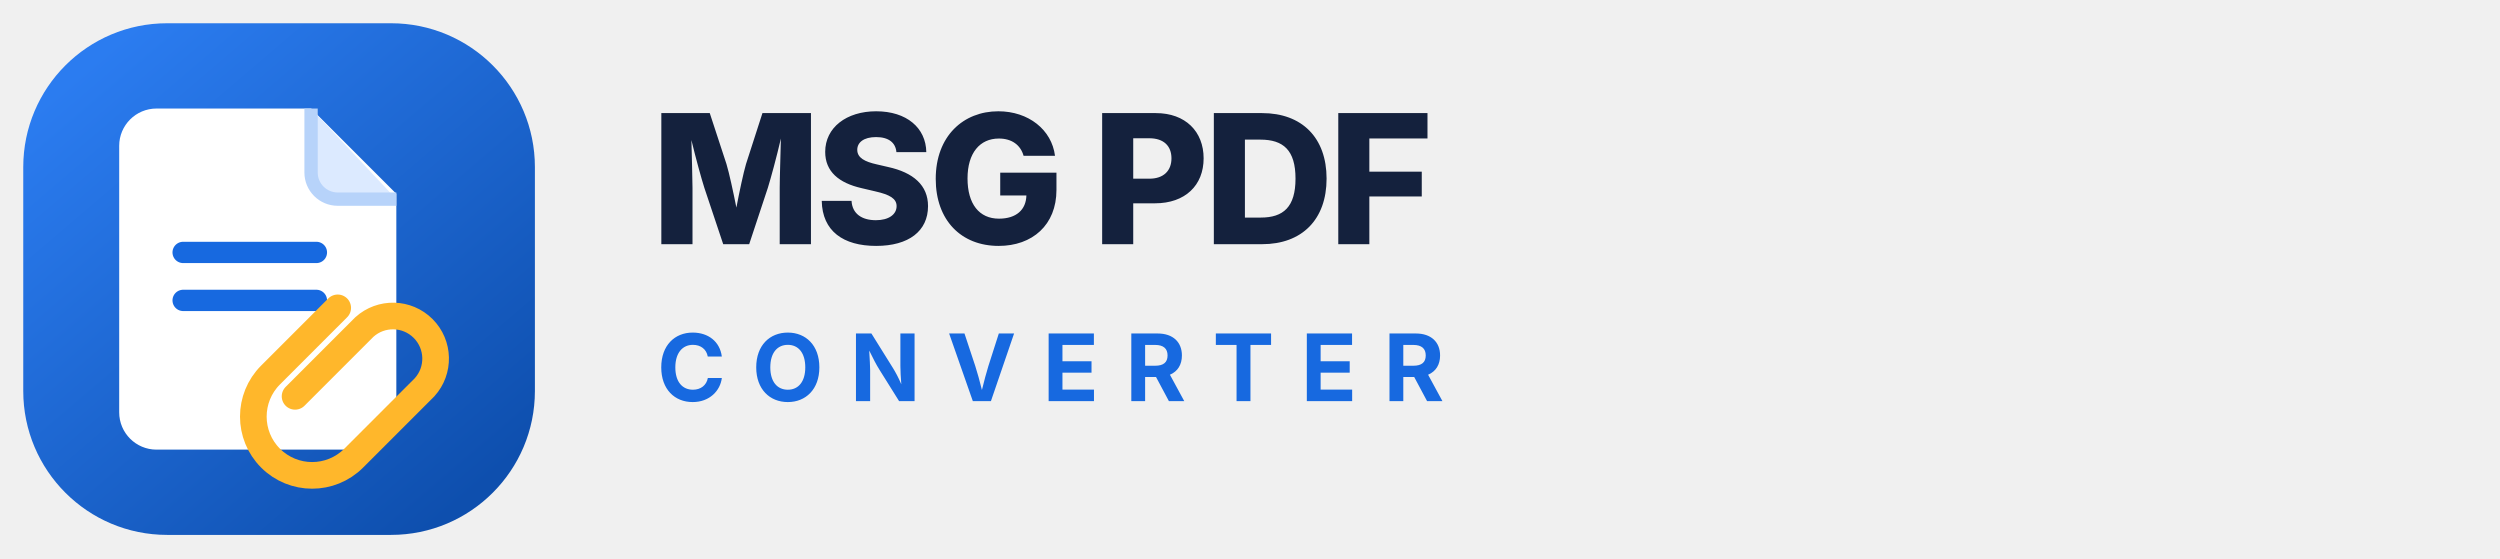
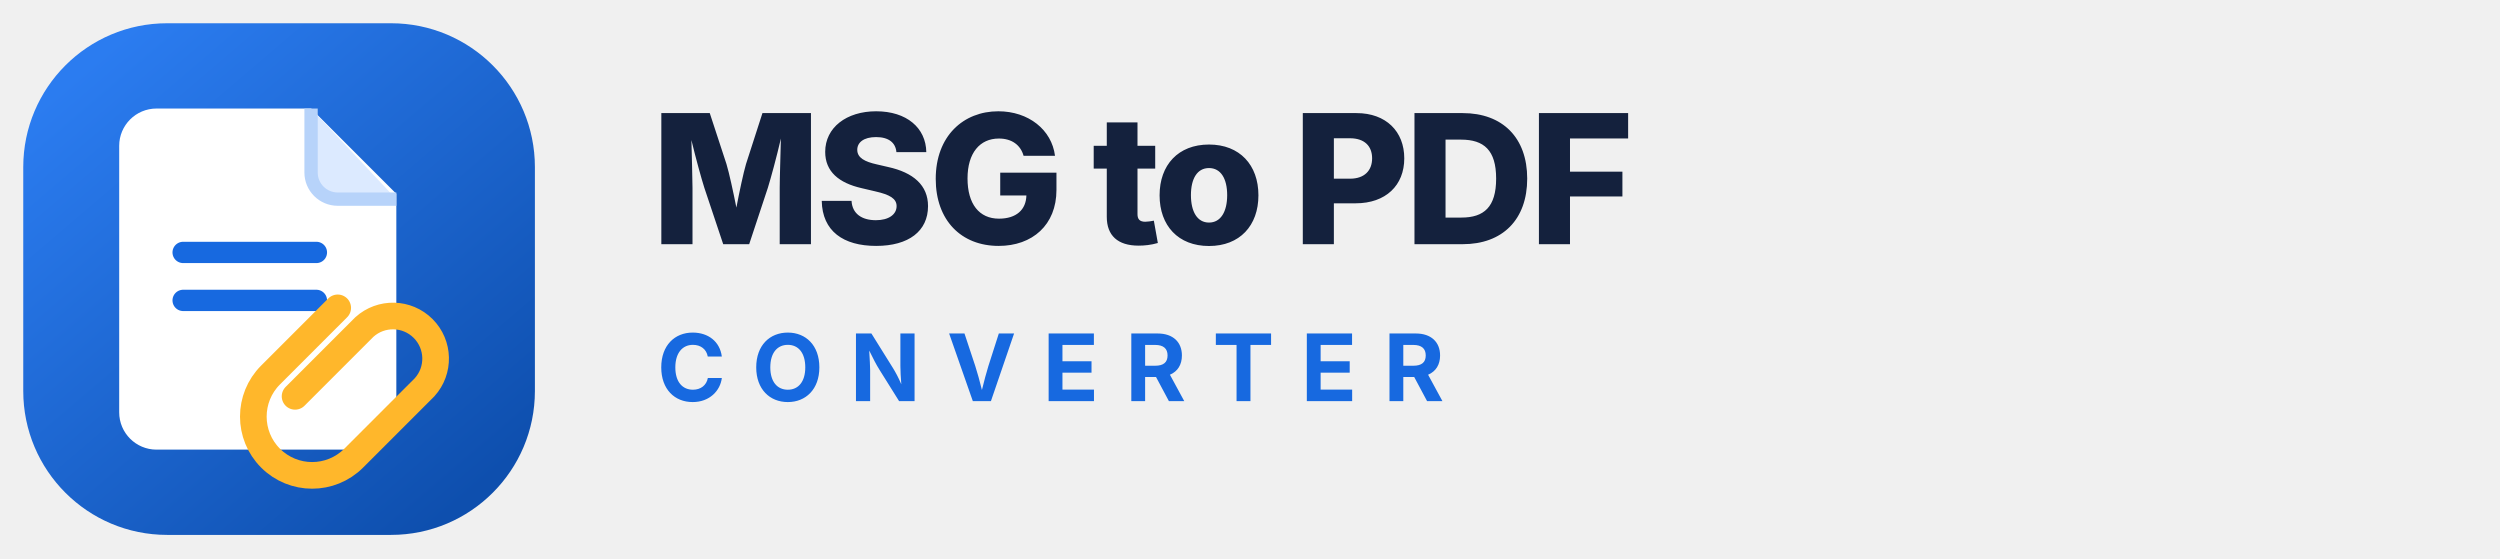
<svg xmlns="http://www.w3.org/2000/svg" viewBox="0 0 430 96" role="img" aria-labelledby="title description">
  <defs>
    <linearGradient id="blue" x1="12" y1="8" x2="82" y2="90" gradientUnits="userSpaceOnUse">
      <stop stop-color="#2B7CF0" />
      <stop offset="1" stop-color="#0E4FAE" />
    </linearGradient>
  </defs>
  <g transform="translate(4 4) scale(.9167)">
    <rect width="96" height="96" rx="27" fill="url(#blue)" />
    <path d="M25 16h29l16 16v41a7 7 0 0 1-7 7H25a7 7 0 0 1-7-7V23a7 7 0 0 1 7-7Z" fill="#fff" />
    <path d="M54 16v12a5 5 0 0 0 5 5h11" fill="#DCEAFF" stroke="#B7D3FA" stroke-width="2.5" stroke-linejoin="round" />
    <path d="M30 43h25M30 52h25" fill="none" stroke="#1769E0" stroke-width="4" stroke-linecap="round" />
    <path d="m51 70 13-13a8 8 0 0 1 11.3 11.3L62 81.6a11 11 0 0 1-15.6-15.6L59 53.4" fill="none" stroke="#FFB72B" stroke-width="5" stroke-linecap="round" stroke-linejoin="round" />
  </g>
-   <text x="112" y="42" fill="#14213D" font-family="Inter, Segoe UI, Arial, sans-serif" font-size="31" font-weight="760" letter-spacing="-1">MSG PDF</text>
+   <text x="112" y="42" fill="#14213D" font-family="Inter, Segoe UI, Arial, sans-serif" font-size="31" font-weight="760" letter-spacing="-1">MSG to PDF</text>
  <text x="113" y="69" fill="#1769E0" font-family="Inter, Segoe UI, Arial, sans-serif" font-size="16" font-weight="750" letter-spacing="4.5">CONVERTER</text>
</svg>
